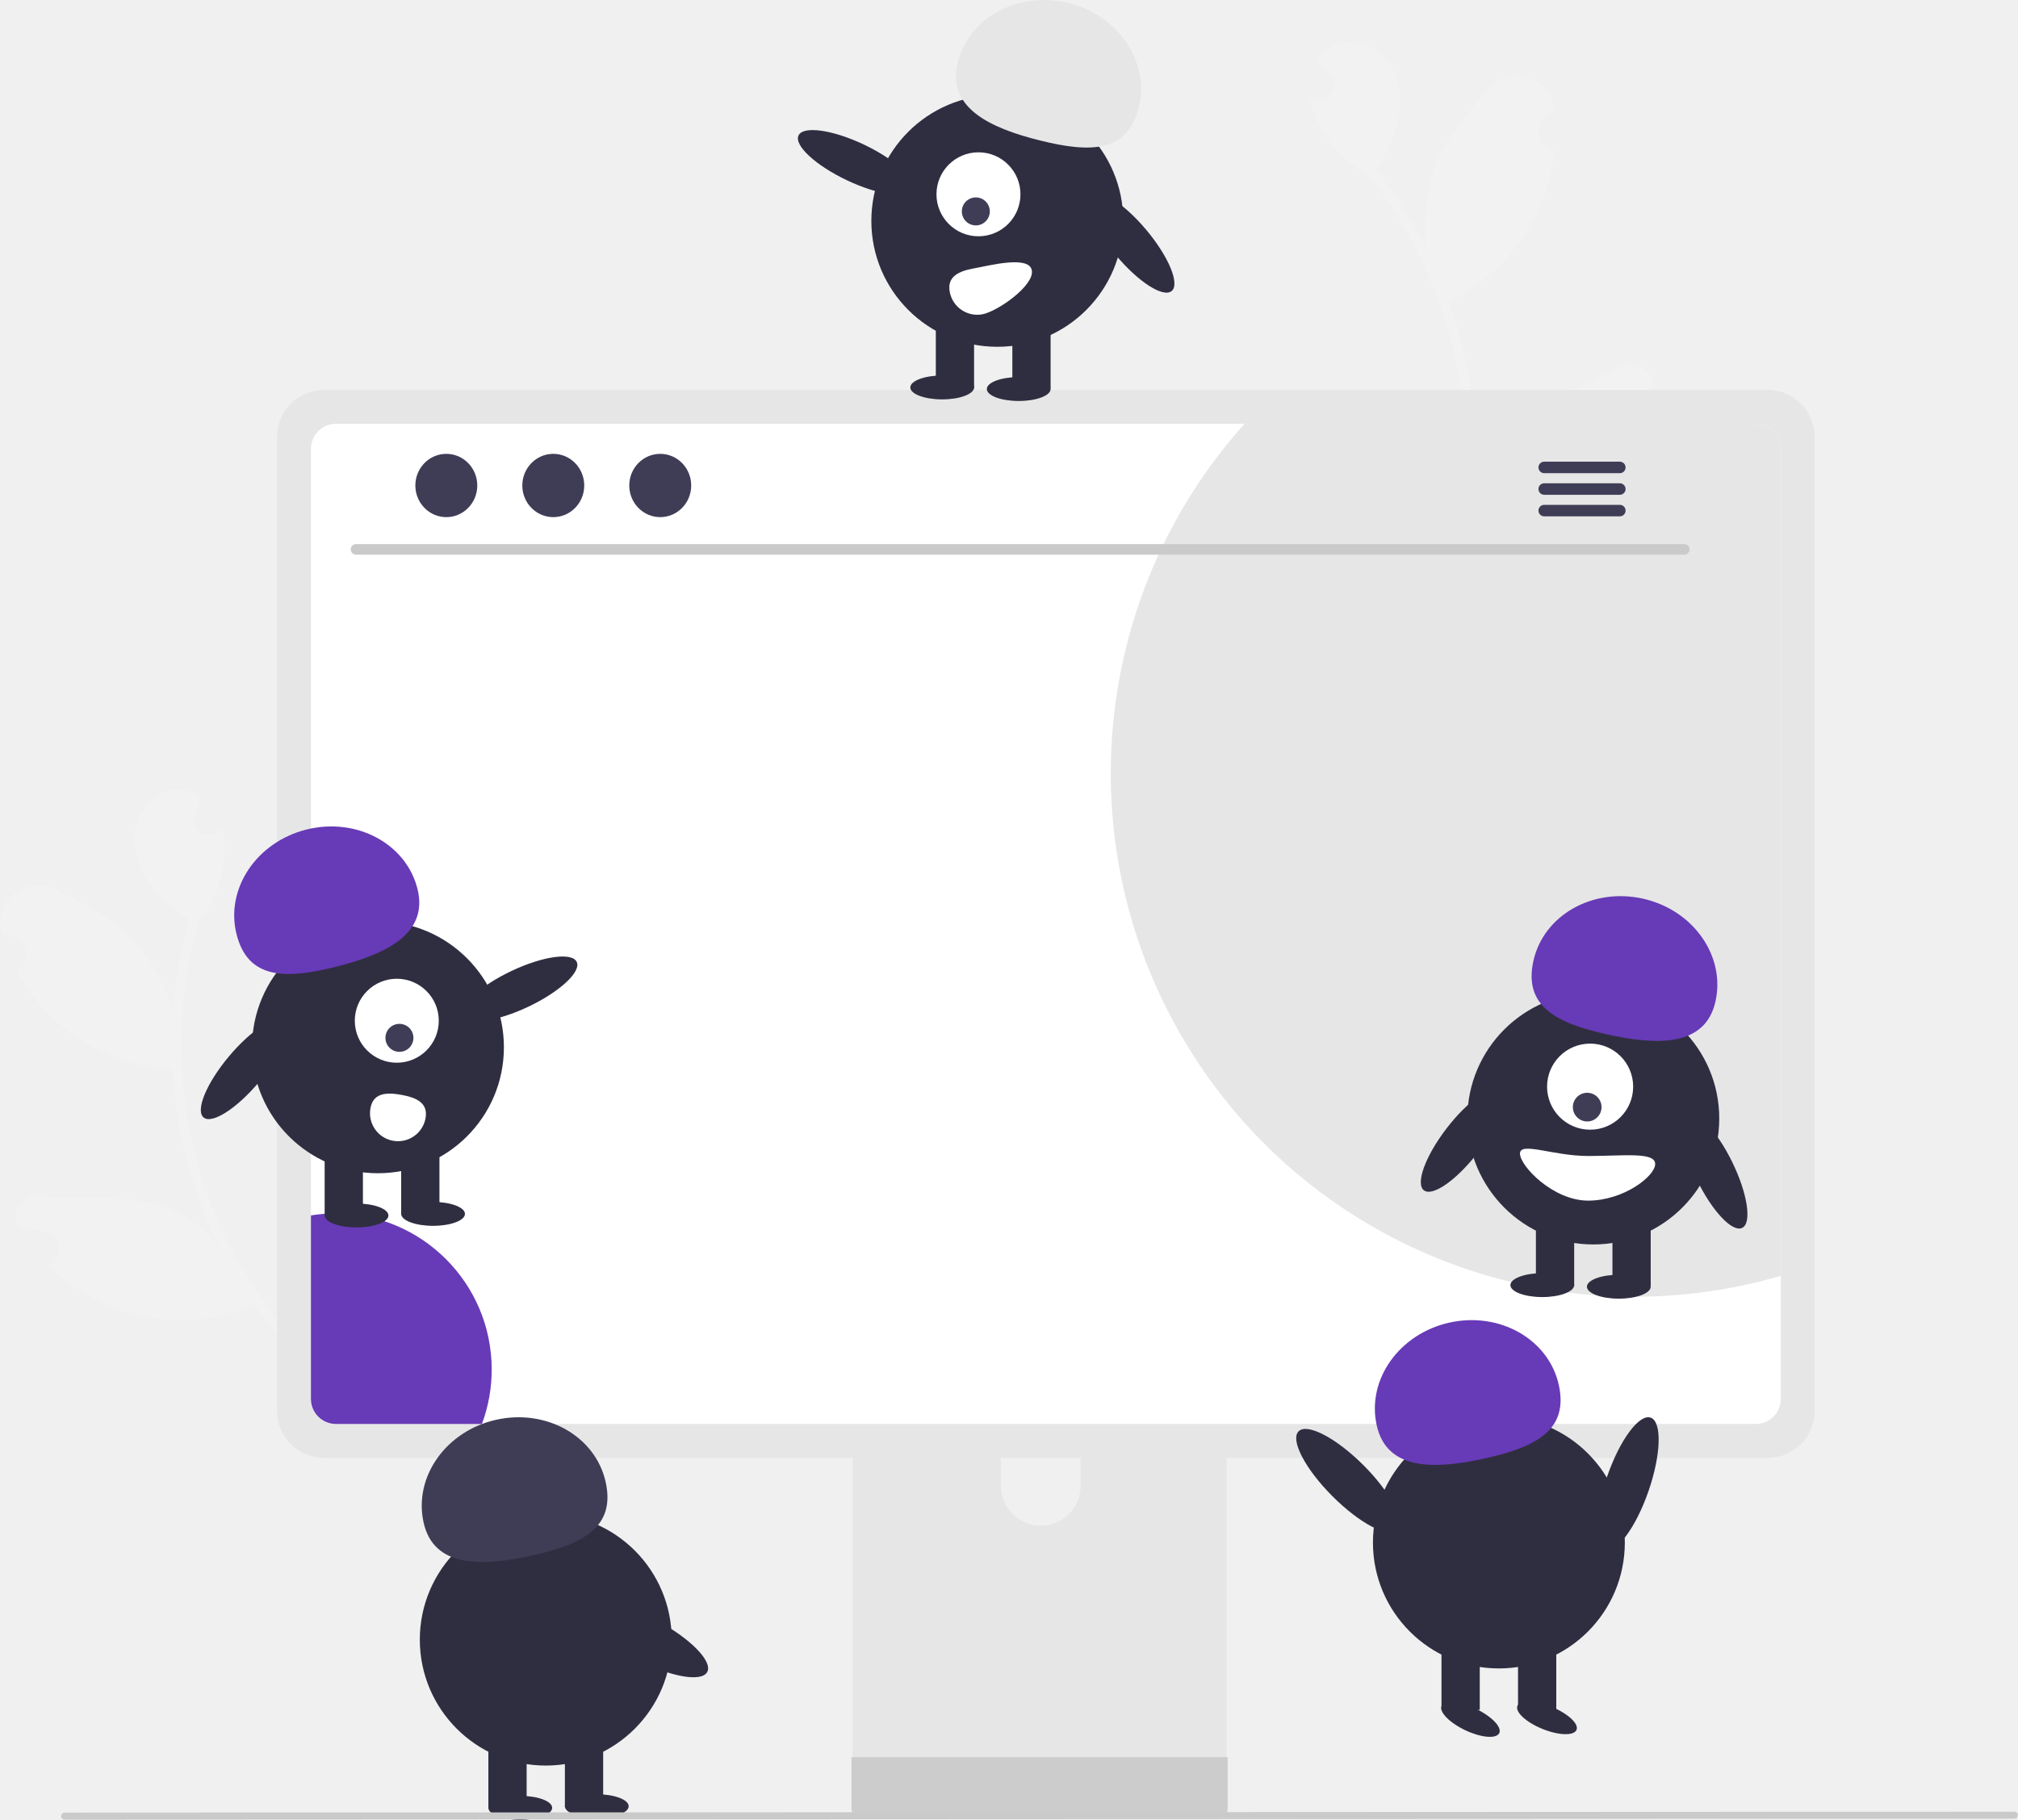
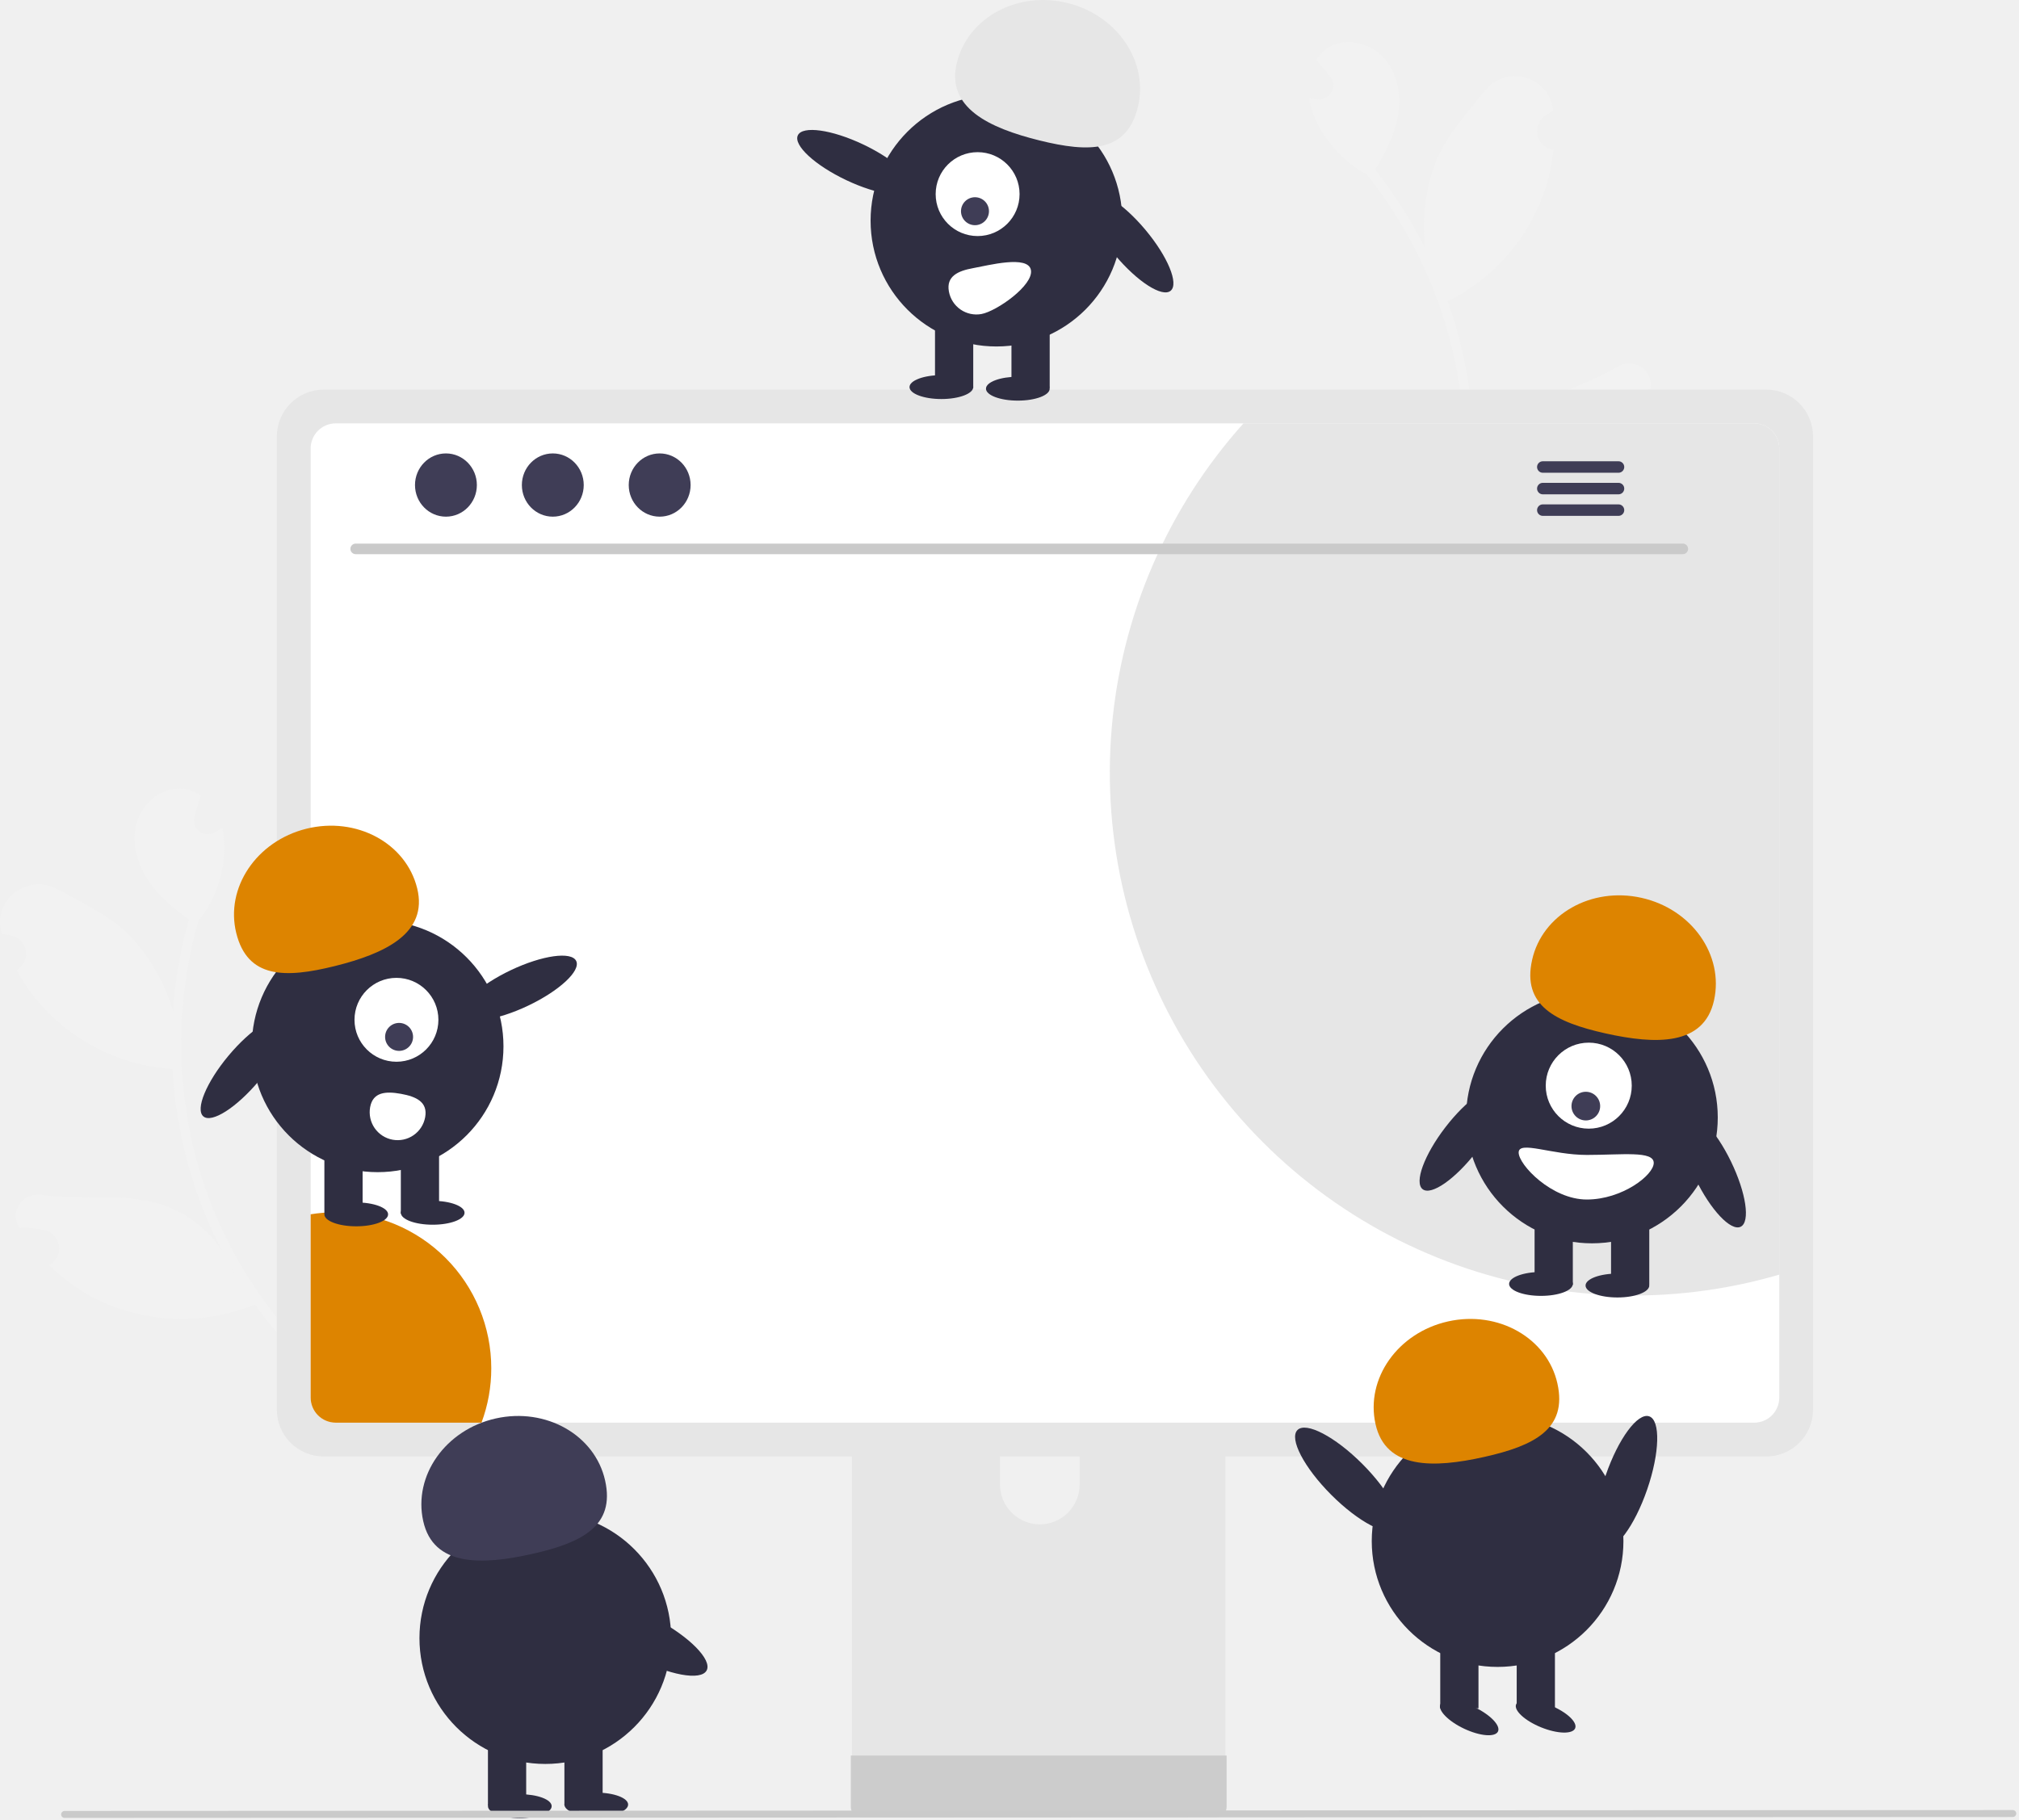
- <svg xmlns="http://www.w3.org/2000/svg" data-name="Layer 1" width="690.061" height="622.354" viewBox="0 0 690.061 622.354">
-   <path d="M386.572,563.704a4.755,4.755,0,0,1-6.357-6.275c-.073-.486-.126-.835-.199-1.321q-.119-.119-.239-.237c-8.064-7.943-21.724-2.156-21.698,9.163.023,10.046-.919,20.512,1.75,30.029a37.774,37.774,0,0,0,5.621,11.731A151.445,151.445,0,0,1,328.485,554.07a146.174,146.174,0,0,1-5.451-15.395q-1.874-6.433-3.175-13.003a153.199,153.199,0,0,1,2.995-71.623,40.771,40.771,0,0,0,8.862-22.77,31.1,31.1,0,0,0-.667-8.932c-.72.418-1.468.804-2.209,1.172-.232.112-.477.228-.709.34l-.088.041a4.711,4.711,0,0,1-6.529-5.589q.24-.813.48-1.626c.239-.833.495-1.659.733-2.492a2.344,2.344,0,0,0,.084-.255c.277-.952.559-1.891.836-2.843a13.622,13.622,0,0,0-5.785-2.261c-7.165-.966-14.13,4.688-16.112,11.632-1.994,6.949.272,14.583,4.438,20.483,3.564,5.052,8.395,9.032,13.459,12.621-.145.53-.308,1.053-.453,1.583a154.188,154.188,0,0,0-5.018,29.73,64.098,64.098,0,0,0-15.011-25.994c-6.787-6.74-15.991-10.96-24.514-15.677-10.238-5.666-22.434,3.771-19.13,14.996q.048.163.097.326,1.536.182,3.055.472a6.449,6.449,0,0,1,2.126,11.832l-.114.069a64.172,64.172,0,0,0,5.26,8.201,66.072,66.072,0,0,0,46.321,25.523c.591.046,1.17.098,1.756.131a157.381,157.381,0,0,0,7.556,40.051,149.269,149.269,0,0,0,9.393,22.196l-.147-.247a39.444,39.444,0,0,0-21.206-15.822c-12.843-3.858-27.559-1.105-40.512-3.108-6.235-.964-10.956,5.622-7.684,11.016q.078.129.157.258a43.329,43.329,0,0,1,5.385.287q1.536.182,3.055.472a6.45,6.45,0,0,1,2.126,11.832l-.114.069c-.082.049-.152.093-.234.142a64.228,64.228,0,0,0,18.033,12.513A66.131,66.131,0,0,0,342.2,585.343l.013-.005a157.336,157.336,0,0,0,21.649,24.393l34.836-14.558c-.037-.439-.091-.886-.141-1.32a42.898,42.898,0,0,1-9.879,3.454c1.259-4.252,2.508-8.528,3.767-12.78a2.346,2.346,0,0,0,.084-.255c.633-2.171,1.283-4.335,1.916-6.506l-0-.002a62.836,62.836,0,0,0-7.871-14.059Zm-72.688-61.804.008-.032.002.057Zm21.353,72.785-.581-.549c-.191-.492-.395-.979-.616-1.473-.057-.137-.14-.264-.197-.402.472.815.932,1.634,1.417,2.444Z" transform="translate(-254.9697 -138.8232)" fill="#f2f2f2" />
-   <path d="M706.25,324.303a62.836,62.836,0,0,0-1.841,16.007l.001.002c1.421,1.759,2.855,3.505,4.276,5.264a2.344,2.344,0,0,0,.176.203c2.801,3.437,5.603,6.902,8.404,10.339a42.898,42.898,0,0,1-10.447.622c.122.42.244.853.379,1.272h37.756a157.336,157.336,0,0,0,10.569-30.854h.014a66.131,66.131,0,0,0,47.96-21.043,64.227,64.227,0,0,0,11.814-18.499c-.095-.014-.176-.027-.271-.041l-.132-.02a6.45,6.45,0,0,1-2.6-11.737q1.289-.852,2.637-1.613a43.325,43.325,0,0,1,4.858-2.341q.023-.149.046-.299c.939-6.239-5.956-10.495-11.338-7.201-11.179,6.842-25.819,9.977-36.181,18.489A39.444,39.444,0,0,0,758.865,305.628l-.041.284a149.27,149.27,0,0,0,.108-24.102,157.381,157.381,0,0,0-8.471-39.867c.528-.257,1.042-.528,1.57-.798a66.072,66.072,0,0,0,32.898-41.41,64.172,64.172,0,0,0,1.692-9.595l-.132-.02a6.449,6.449,0,0,1-2.6-11.737q1.289-.852,2.637-1.613-.018-.169-.036-.338c-1.279-11.631-16.171-15.636-23.433-6.46-6.046,7.639-12.911,15.081-16.574,23.917a64.098,64.098,0,0,0-3.827,29.772,154.189,154.189,0,0,0-16.093-25.496c-.338-.433-.69-.853-1.029-1.286,3.288-5.264,6.211-10.799,7.551-16.835,1.57-7.05.717-14.967-3.803-20.61-4.506-5.643-13.113-8.174-19.352-4.52a13.622,13.622,0,0,0-4.466,4.317c.623.771,1.245,1.529,1.868,2.301a2.344,2.344,0,0,0,.176.203c.541.677,1.096,1.34,1.637,2.016q.535.657,1.07,1.315a4.711,4.711,0,0,1-3.869,7.675l-.097-.004c-.257-.014-.528-.027-.785-.041-.825-.054-1.664-.122-2.49-.23a31.1,31.1,0,0,0,2.828,8.499,40.771,40.771,0,0,0,16.956,17.592,153.199,153.199,0,0,1,30.381,64.93q1.34,6.557,2.084,13.221a146.174,146.174,0,0,1,.907,16.307,151.445,151.445,0,0,1-13.776,62.9,37.774,37.774,0,0,0,.663-12.991c-1.208-9.81-6.112-19.104-9.964-28.382-4.34-10.453-19.176-10.525-23.553-.088q-.065.155-.129.311c.12.477.206.819.326,1.295a4.755,4.755,0,0,1-3.446,8.241Zm43.237-85.026-.02-.054.02.027Zm8.35,75.391c.135-.934.244-1.868.365-2.801,0,.149-.027.298-.027.447-.014.541-.014,1.069,0,1.597l-.325.731Z" transform="translate(-254.9697 -138.8232)" fill="#f2f2f2" />
-   <path d="M668.212,556.96h-115.51a6.163,6.163,0,0,0-6.154,6.17V745.602H674.381V563.13A6.166,6.166,0,0,0,668.212,556.96ZM610.845,660.638a13.704,13.704,0,0,1-13.64-13.64V625.952a13.64,13.64,0,0,1,27.28,0V646.999a13.704,13.704,0,0,1-13.64,13.64Z" transform="translate(-254.9697 -138.8232)" fill="#e6e6e6" />
-   <path d="M546.151,739.765V757.37a3.449,3.449,0,0,0,3.442,3.442h121.743A3.459,3.459,0,0,0,674.778,757.37v-17.605Z" transform="translate(-254.9697 -138.8232)" fill="#ccc" />
-   <path d="M859.486,272.192H365.726a16.029,16.029,0,0,0-16.003,16.003V621.387a16.018,16.018,0,0,0,16.003,16.003H859.486a16.018,16.018,0,0,0,16.003-16.003V288.195A16.029,16.029,0,0,0,859.486,272.192Z" transform="translate(-254.9697 -138.8232)" fill="#e6e6e6" />
-   <path d="M855.363,283.747h-485.51a8.58,8.58,0,0,0-8.56,8.58v324.93a8.57,8.57,0,0,0,8.56,8.56h485.51a8.57,8.57,0,0,0,8.56-8.56v-324.93A8.58,8.58,0,0,0,855.363,283.747Z" transform="translate(-254.9697 -138.8232)" fill="#fff" />
-   <path d="M423.105,607.189a53.05,53.05,0,0,1-3.345,18.629H369.851a8.573,8.573,0,0,1-8.558-8.558V554.487a52.716,52.716,0,0,1,8.434-.676A53.375,53.375,0,0,1,423.105,607.189Z" transform="translate(-254.9697 -138.8232)" fill="#673ab7" />
-   <path d="M863.923,292.327v282.82a179.022,179.022,0,0,1-183.37-291.4h174.81A8.58,8.58,0,0,1,863.923,292.327Z" transform="translate(-254.9697 -138.8232)" fill="#e6e6e6" />
-   <path d="M830.958,328.52h-454.293a1.807,1.807,0,0,1,0-3.613h454.293a1.807,1.807,0,0,1,0,3.613Z" transform="translate(-254.9697 -138.8232)" fill="#cacaca" />
-   <ellipse cx="152.62" cy="166.036" rx="10.588" ry="10.823" fill="#3f3d56" />
-   <ellipse cx="189.195" cy="166.036" rx="10.588" ry="10.823" fill="#3f3d56" />
-   <ellipse cx="225.77" cy="166.036" rx="10.588" ry="10.823" fill="#3f3d56" />
-   <path d="M808.937,296.718h-25.981a1.968,1.968,0,0,0,0,3.934h25.981a1.968,1.968,0,0,0,0-3.934Z" transform="translate(-254.9697 -138.8232)" fill="#3f3d56" />
-   <path d="M808.937,304.102h-25.981a1.968,1.968,0,0,0,0,3.934h25.981a1.968,1.968,0,0,0,0-3.934Z" transform="translate(-254.9697 -138.8232)" fill="#3f3d56" />
-   <path d="M808.937,311.477h-25.981a1.968,1.968,0,0,0,0,3.934h25.981a1.968,1.968,0,0,0,0-3.934Z" transform="translate(-254.9697 -138.8232)" fill="#3f3d56" />
-   <ellipse cx="547.488" cy="194.374" rx="6.76" ry="21.534" transform="translate(-117.7187 466.9268) rotate(-64.62574)" fill="#2f2e41" />
-   <ellipse cx="641.804" cy="221.836" rx="6.76" ry="21.534" transform="translate(-247.67 324.9375) rotate(-39.93837)" fill="#2f2e41" />
-   <circle cx="341.027" cy="75.535" r="43.067" fill="#2f2e41" />
-   <rect x="346.172" y="109.334" width="13.084" height="23.442" fill="#2f2e41" />
-   <rect x="320.004" y="109.334" width="13.084" height="23.442" fill="#2f2e41" />
-   <ellipse cx="348.352" cy="133.048" rx="10.903" ry="4.089" fill="#2f2e41" />
-   <ellipse cx="322.185" cy="132.503" rx="10.903" ry="4.089" fill="#2f2e41" />
-   <path d="M582.474,160.221c3.846-15.487,20.821-24.601,37.915-20.356S648.223,160.105,644.377,175.592s-16.604,15.537-33.698,11.292S578.628,175.708,582.474,160.221Z" transform="translate(-254.9697 -138.8232)" fill="#e6e6e6" />
-   <circle cx="334.588" cy="66.447" r="14.359" fill="#fff" />
-   <circle cx="333.687" cy="72.3" r="4.786" fill="#3f3d56" />
-   <path d="M607.803,231.267c.947,5.201-11.739,14.104-16.941,15.051a9.572,9.572,0,0,1-11.132-7.703h0l-.003-.018c-.942-5.202,3.08-7.043,8.283-7.985S606.861,226.064,607.803,231.267Z" transform="translate(-254.9697 -138.8232)" fill="#fff" />
-   <ellipse cx="754.999" cy="528.836" rx="21.534" ry="6.76" transform="translate(-379.368 666.3292) rotate(-52.45248)" fill="#2f2e41" />
-   <circle cx="544.836" cy="382.534" r="43.067" fill="#2f2e41" />
-   <rect x="551.378" y="416.334" width="13.084" height="23.442" fill="#2f2e41" />
-   <rect x="525.211" y="416.334" width="13.084" height="23.442" fill="#2f2e41" />
-   <ellipse cx="553.559" cy="440.048" rx="10.903" ry="4.089" fill="#2f2e41" />
-   <ellipse cx="527.391" cy="439.503" rx="10.903" ry="4.089" fill="#2f2e41" />
-   <circle cx="543.746" cy="371.631" r="14.719" fill="#fff" />
-   <circle cx="542.746" cy="378.631" r="4.906" fill="#3f3d56" />
-   <path d="M841.583,481.306c3.477-15.574-7.639-31.31-24.829-35.149s-33.944,5.675-37.422,21.249,7.915,21.318,25.105,25.156S838.105,496.88,841.583,481.306Z" transform="translate(-254.9697 -138.8232)" fill="#673ab7" />
-   <ellipse cx="841.314" cy="539.374" rx="6.76" ry="21.534" transform="translate(-406.0065 282.3408) rotate(-25.87116)" fill="#2f2e41" />
-   <path d="M820.96,536.895c0,4.215-10.853,12.539-22.897,12.539s-23.335-11.867-23.335-16.082,11.292.818,23.335.818S820.96,532.679,820.96,536.895Z" transform="translate(-254.9697 -138.8232)" fill="#fff" />
-   <circle cx="512.549" cy="527.534" r="43.067" fill="#2f2e41" />
-   <rect x="492.923" y="561.334" width="13.084" height="23.442" fill="#2f2e41" />
-   <rect x="519.091" y="561.334" width="13.084" height="23.442" fill="#2f2e41" />
-   <ellipse cx="757.796" cy="726.872" rx="4.089" ry="10.903" transform="translate(-478.0235 962.923) rotate(-64.7233)" fill="#2f2e41" />
-   <ellipse cx="783.963" cy="726.326" rx="4.089" ry="10.903" transform="translate(-438.5954 1041.287) rotate(-67.94033)" fill="#2f2e41" />
-   <path d="M725.742,626.306c-3.477-15.574,7.639-31.31,24.829-35.149s33.944,5.675,37.422,21.249-7.915,21.318-25.105,25.156S729.219,641.88,725.742,626.306Z" transform="translate(-254.9697 -138.8232)" fill="#673ab7" />
-   <ellipse cx="811.622" cy="646.236" rx="23.892" ry="7.501" transform="translate(-318.7649 1064.187) rotate(-70.98453)" fill="#2f2e41" />
-   <ellipse cx="715.917" cy="645.236" rx="7.501" ry="23.892" transform="translate(-501.5528 556.0205) rotate(-44.9779)" fill="#2f2e41" />
-   <circle cx="186.626" cy="560.751" r="43.067" fill="#2f2e41" />
-   <rect x="167.001" y="594.551" width="13.084" height="23.442" fill="#2f2e41" />
-   <rect x="193.168" y="594.551" width="13.084" height="23.442" fill="#2f2e41" />
-   <ellipse cx="177.904" cy="618.265" rx="10.903" ry="4.089" fill="#2f2e41" />
-   <ellipse cx="204.071" cy="617.72" rx="10.903" ry="4.089" fill="#2f2e41" />
-   <path d="M399.819,659.523c-3.477-15.574,7.639-31.31,24.829-35.149s33.944,5.675,37.422,21.249-7.915,21.318-25.105,25.156S403.297,675.097,399.819,659.523Z" transform="translate(-254.9697 -138.8232)" fill="#3f3d56" />
-   <ellipse cx="475.7" cy="699.453" rx="7.501" ry="23.892" transform="translate(-619.9812 654.0616) rotate(-62.12179)" fill="#2f2e41" />
-   <ellipse cx="432.724" cy="477.016" rx="21.534" ry="6.76" transform="translate(-417.6392 92.63034) rotate(-25.37426)" fill="#2f2e41" />
-   <ellipse cx="338.409" cy="504.477" rx="21.534" ry="6.76" transform="translate(-520.6077 301.268) rotate(-50.06163)" fill="#2f2e41" />
-   <circle cx="129.246" cy="358.176" r="43.067" fill="#2f2e41" />
-   <rect x="111.017" y="391.976" width="13.084" height="23.442" fill="#2f2e41" />
-   <rect x="137.185" y="391.976" width="13.084" height="23.442" fill="#2f2e41" />
-   <ellipse cx="121.92" cy="415.69" rx="10.903" ry="4.089" fill="#2f2e41" />
-   <ellipse cx="148.088" cy="415.145" rx="10.903" ry="4.089" fill="#2f2e41" />
-   <path d="M397.738,442.863c-3.846-15.487-20.821-24.601-37.915-20.356s-27.834,20.24-23.989,35.727,16.604,15.537,33.698,11.292S401.584,458.35,397.738,442.863Z" transform="translate(-254.9697 -138.8232)" fill="#673ab7" />
-   <circle cx="135.685" cy="349.089" r="14.359" fill="#fff" />
-   <circle cx="136.586" cy="354.942" r="4.786" fill="#3f3d56" />
-   <path d="M381.647,517.827a9.572,9.572,0,1,0,18.835,3.429h0l.003-.018c.942-5.202-3.08-7.043-8.283-7.985S382.589,512.625,381.647,517.827Z" transform="translate(-254.9697 -138.8232)" fill="#fff" />
-   <path d="M943.84,760.805l-666.75.307a1.191,1.191,0,1,1,0-2.381l666.75-.307a1.191,1.191,0,0,1,0,2.381Z" transform="translate(-254.9697 -138.8232)" fill="#cacaca" />
+ <svg xmlns="http://www.w3.org/2000/svg" width="691" height="623" viewBox="0 0 691 623" fill="none">
+   <g clip-path="url(#clip0_2021_2)">
+     <path d="M131.603 424.881C130.721 425.297 129.733 425.433 128.772 425.27C127.811 425.106 126.923 424.651 126.229 423.966C125.536 423.281 125.069 422.4 124.893 421.441C124.717 420.482 124.84 419.492 125.245 418.606C125.172 418.12 125.12 417.771 125.047 417.285C124.967 417.206 124.887 417.127 124.807 417.048C116.744 409.105 103.083 414.892 103.109 426.21C103.132 436.256 102.191 446.723 104.859 456.239C106.04 460.445 107.942 464.415 110.48 467.97C94.522 453.249 81.915 435.268 73.516 415.247C71.413 410.221 69.593 405.081 68.064 399.851C66.815 395.563 65.757 391.228 64.889 386.849C60.209 363.073 61.236 338.527 67.885 315.225C73.097 308.72 76.19 300.773 76.746 292.455C76.956 289.461 76.731 286.453 76.079 283.523C75.359 283.941 74.611 284.327 73.87 284.695C73.638 284.807 73.394 284.924 73.162 285.036L73.074 285.077C72.252 285.464 71.337 285.606 70.436 285.485C69.536 285.364 68.691 284.985 68.001 284.395C67.311 283.804 66.806 283.027 66.548 282.156C66.29 281.286 66.288 280.359 66.545 279.488C66.704 278.945 66.864 278.403 67.025 277.861C67.263 277.028 67.519 276.203 67.758 275.37C67.791 275.286 67.819 275.201 67.842 275.114C68.119 274.163 68.401 273.223 68.678 272.272C66.95 271.083 64.97 270.309 62.893 270.011C55.728 269.045 48.763 274.699 46.781 281.643C44.786 288.592 47.052 296.226 51.219 302.126C54.783 307.178 59.614 311.158 64.678 314.747C64.532 315.277 64.37 315.799 64.225 316.33C61.585 326.052 59.904 336.009 59.206 346.059C56.331 336.328 51.186 327.419 44.196 320.065C37.409 313.324 28.205 309.105 19.681 304.388C9.443 298.723 -2.753 308.159 0.552 319.384C0.584 319.493 0.616 319.602 0.648 319.71C1.672 319.831 2.691 319.988 3.704 320.182C4.979 320.431 6.149 321.06 7.061 321.986C7.973 322.912 8.583 324.091 8.813 325.37C9.043 326.649 8.881 327.968 8.349 329.153C7.817 330.339 6.939 331.336 5.83 332.014L5.716 332.083C7.26 334.946 9.018 337.687 10.977 340.283C16.524 347.498 23.502 353.49 31.472 357.882C39.443 362.273 48.236 364.971 57.298 365.806C57.889 365.852 58.468 365.904 59.054 365.937C59.827 379.559 62.367 393.022 66.611 405.988C69.138 413.628 72.279 421.051 76.004 428.184L75.857 427.938C70.82 420.38 63.33 414.791 54.651 412.116C41.808 408.257 27.092 411.01 14.139 409.008C7.904 408.044 3.183 414.63 6.455 420.024C6.507 420.11 6.56 420.196 6.612 420.282C8.412 420.265 10.21 420.361 11.998 420.569C13.021 420.69 14.04 420.847 15.053 421.04C16.328 421.289 17.498 421.918 18.41 422.844C19.322 423.77 19.933 424.95 20.163 426.229C20.392 427.508 20.23 428.826 19.698 430.012C19.166 431.197 18.288 432.194 17.179 432.872L17.066 432.941C16.983 432.99 16.914 433.034 16.832 433.083C22.08 438.258 28.18 442.491 34.865 445.597C43.071 449.308 51.948 451.304 60.952 451.463C69.957 451.622 78.899 449.94 87.23 446.52L87.243 446.515C93.595 455.374 100.85 463.549 108.892 470.908L143.728 456.349C143.691 455.91 143.637 455.463 143.587 455.029C140.448 456.58 137.13 457.74 133.708 458.484C134.967 454.232 136.216 449.955 137.475 445.704C137.508 445.62 137.536 445.535 137.559 445.448C138.192 443.277 138.843 441.114 139.475 438.942L139.475 438.94C137.466 433.935 134.82 429.21 131.604 424.881L131.603 424.881ZM58.915 363.077L58.923 363.045L58.925 363.102L58.915 363.077ZM80.269 435.862L79.687 435.313C79.496 434.821 79.293 434.334 79.071 433.84C79.014 433.702 78.931 433.576 78.874 433.438C79.347 434.253 79.806 435.073 80.291 435.882L80.269 435.862Z" fill="#F2F2F2" />
+     <path d="M451.281 185.48C449.983 190.714 449.364 196.094 449.44 201.487L449.44 201.489C450.861 203.248 452.296 204.994 453.717 206.753C453.771 206.824 453.83 206.892 453.893 206.956C456.694 210.393 459.495 213.858 462.296 217.295C458.852 217.928 455.344 218.137 451.849 217.917C451.971 218.337 452.093 218.77 452.228 219.19H489.984C494.566 209.299 498.109 198.958 500.553 188.335H500.567C509.572 188.278 518.472 186.382 526.719 182.763C534.966 179.145 542.387 173.88 548.526 167.292C553.497 161.849 557.493 155.591 560.34 148.793C560.246 148.779 560.165 148.766 560.07 148.752L559.938 148.732C558.654 148.534 557.459 147.952 556.511 147.064C555.563 146.175 554.905 145.021 554.624 143.753C554.343 142.484 554.452 141.16 554.936 139.954C555.42 138.748 556.258 137.717 557.338 136.995C558.197 136.426 559.076 135.889 559.975 135.382C561.544 134.501 563.167 133.719 564.833 133.041C564.849 132.941 564.864 132.841 564.879 132.742C565.818 126.503 558.923 122.247 553.541 125.54C542.363 132.382 527.723 135.517 517.361 144.029C510.384 149.844 505.628 157.889 503.896 166.805L503.855 167.089C504.541 159.071 504.577 151.011 503.963 142.987C502.88 129.387 500.032 115.986 495.492 103.12C496.02 102.863 496.534 102.592 497.062 102.321C505.102 98.057 512.174 92.177 517.835 85.052C523.496 77.926 527.624 69.707 529.96 60.911C530.766 57.761 531.331 54.553 531.651 51.317L531.52 51.297C530.236 51.099 529.041 50.517 528.093 49.629C527.144 48.74 526.487 47.586 526.206 46.317C525.925 45.049 526.033 43.725 526.518 42.519C527.002 41.313 527.839 40.282 528.919 39.56C529.779 38.991 530.658 38.454 531.557 37.947C531.545 37.834 531.533 37.721 531.52 37.609C530.241 25.977 515.349 21.973 508.087 31.148C502.042 38.787 495.176 46.229 491.513 55.065C487.899 64.547 486.588 74.75 487.687 84.838C483.168 75.834 477.778 67.294 471.593 59.342C471.255 58.909 470.903 58.489 470.565 58.056C473.853 52.792 476.776 47.257 478.116 41.221C479.686 34.171 478.833 26.254 474.313 20.611C469.807 14.968 461.2 12.438 454.962 16.091C453.161 17.167 451.632 18.645 450.496 20.408C451.118 21.18 451.741 21.937 452.363 22.709C452.418 22.78 452.477 22.848 452.539 22.912C453.081 23.588 453.635 24.251 454.177 24.928C454.534 25.366 454.89 25.805 455.247 26.243C455.819 26.948 456.175 27.804 456.273 28.707C456.37 29.61 456.204 30.522 455.796 31.333C455.387 32.144 454.752 32.819 453.969 33.278C453.185 33.736 452.285 33.959 451.378 33.918L451.281 33.914C451.024 33.9 450.753 33.887 450.496 33.873C449.67 33.819 448.831 33.751 448.006 33.643C448.534 36.598 449.486 39.46 450.834 42.142C454.555 49.602 460.473 55.741 467.791 59.734C482.91 78.67 493.322 100.923 498.171 124.664C499.065 129.035 499.759 133.442 500.255 137.885C500.861 143.3 501.164 148.744 501.162 154.192C501.132 175.904 496.434 197.355 487.386 217.092C488.356 212.832 488.581 208.437 488.049 204.101C486.841 194.291 481.937 184.997 478.085 175.719C473.744 165.266 458.909 165.194 454.532 175.632C454.488 175.735 454.445 175.839 454.402 175.943C454.522 176.419 454.608 176.761 454.728 177.238C455.444 177.9 455.939 178.765 456.146 179.718C456.354 180.671 456.263 181.664 455.887 182.563C455.511 183.463 454.867 184.225 454.044 184.747C453.22 185.268 452.256 185.524 451.282 185.479L451.281 185.48ZM494.518 100.454L494.498 100.4L494.518 100.427V100.454ZM502.867 175.844C503.003 174.911 503.111 173.977 503.233 173.043C503.233 173.192 503.206 173.341 503.206 173.49C503.192 174.031 503.192 174.559 503.206 175.087L502.881 175.817L502.867 175.844Z" fill="#F2F2F2" />
+     <path d="M413.242 418.137H297.732C296.098 418.14 294.532 418.791 293.378 419.948C292.224 421.105 291.576 422.673 291.578 424.307V606.779H419.412V424.307C419.412 423.497 419.253 422.694 418.943 421.945C418.633 421.197 418.178 420.516 417.605 419.943C417.032 419.37 416.352 418.916 415.603 418.606C414.855 418.296 414.052 418.137 413.242 418.137ZM355.876 521.815C352.263 521.799 348.804 520.356 346.249 517.802C343.695 515.248 342.253 511.788 342.236 508.176V487.129C342.236 483.512 343.673 480.042 346.231 477.484C348.789 474.926 352.258 473.489 355.875 473.489C359.493 473.489 362.962 474.926 365.52 477.484C368.078 480.042 369.515 483.512 369.515 487.129V508.176C369.499 511.788 368.056 515.248 365.502 517.802C362.947 520.356 359.488 521.799 355.876 521.815Z" fill="#E6E6E6" />
+     <path d="M291.182 600.942V618.547C291.184 619.459 291.547 620.333 292.192 620.978C292.837 621.623 293.711 621.987 294.623 621.988H416.366C417.278 621.984 418.151 621.62 418.795 620.975C419.439 620.331 419.803 619.458 419.808 618.547V600.942L291.182 600.942Z" fill="#CCCCCC" />
+     <path d="M604.516 133.369H110.756C106.514 133.376 102.447 135.064 99.448 138.064C96.448 141.063 94.76 145.13 94.753 149.372V482.564C94.757 486.807 96.444 490.875 99.445 493.875C102.445 496.875 106.513 498.562 110.756 498.566H604.516C608.759 498.562 612.827 496.875 615.828 493.875C618.828 490.875 620.515 486.807 620.519 482.564V149.372C620.512 145.13 618.824 141.063 615.825 138.064C612.825 135.064 608.758 133.376 604.516 133.369Z" fill="#E6E6E6" />
+     <path d="M600.393 144.923H114.883C112.611 144.929 110.434 145.835 108.829 147.444C107.225 149.052 106.323 151.231 106.323 153.503V478.433C106.326 480.703 107.228 482.879 108.833 484.483C110.438 486.088 112.614 486.991 114.883 486.993H600.393C602.663 486.991 604.838 486.088 606.443 484.483C608.048 482.879 608.951 480.703 608.953 478.433V153.503C608.953 151.231 608.052 149.052 606.447 147.444C604.842 145.835 602.665 144.929 600.393 144.923Z" fill="white" />
+     <path d="M168.136 468.366C168.146 474.726 167.013 481.036 164.79 486.995H114.882C112.613 486.991 110.438 486.089 108.834 484.484C107.23 482.88 106.327 480.706 106.323 478.437V415.664C109.112 415.213 111.932 414.987 114.757 414.988C121.767 414.987 128.708 416.368 135.185 419.05C141.661 421.732 147.546 425.664 152.502 430.621C157.459 435.578 161.391 441.462 164.073 447.939C166.756 454.415 168.136 461.356 168.136 468.366Z" fill="#DD8400" />
+     <path d="M608.953 153.503V436.323C571.596 447.212 531.709 445.633 495.33 431.826C458.951 418.018 428.061 392.734 407.337 359.8C386.612 326.867 377.183 288.078 380.475 249.306C383.768 210.534 399.603 173.891 425.583 144.923H600.393C602.665 144.929 604.842 145.835 606.447 147.444C608.052 149.052 608.953 151.231 608.953 153.503Z" fill="#E6E6E6" />
+     <path d="M575.988 189.696H121.695C121.223 189.686 120.773 189.491 120.442 189.154C120.112 188.816 119.927 188.362 119.927 187.89C119.927 187.417 120.112 186.963 120.442 186.626C120.773 186.288 121.223 186.093 121.695 186.083H575.988C576.461 186.093 576.911 186.288 577.241 186.626C577.572 186.963 577.757 187.417 577.757 187.89C577.757 188.362 577.572 188.816 577.241 189.154C576.911 189.491 576.461 189.686 575.988 189.696Z" fill="#CACACA" />
+     <path d="M152.62 176.859C158.467 176.859 163.207 172.013 163.207 166.035C163.207 160.058 158.467 155.212 152.62 155.212C146.772 155.212 142.032 160.058 142.032 166.035C142.032 172.013 146.772 176.859 152.62 176.859Z" fill="#3F3D56" />
+     <path d="M189.195 176.859C195.042 176.859 199.782 172.013 199.782 166.035C199.782 160.058 195.042 155.212 189.195 155.212C183.348 155.212 178.607 160.058 178.607 166.035C178.607 172.013 183.348 176.859 189.195 176.859Z" fill="#3F3D56" />
+     <path d="M225.77 176.859C231.617 176.859 236.358 172.013 236.358 166.035C236.358 160.058 231.617 155.212 225.77 155.212C219.923 155.212 215.183 160.058 215.183 166.035C215.183 172.013 219.923 176.859 225.77 176.859Z" fill="#3F3D56" />
+     <path d="M553.967 157.895H527.986C527.471 157.905 526.981 158.117 526.62 158.485C526.26 158.853 526.058 159.347 526.058 159.862C526.058 160.377 526.26 160.872 526.62 161.24C526.981 161.607 527.471 161.819 527.986 161.829H553.967C554.482 161.819 554.972 161.607 555.333 161.24C555.694 160.872 555.896 160.377 555.896 159.862C555.896 159.347 555.694 158.853 555.333 158.485C554.972 158.117 554.482 157.905 553.967 157.895Z" fill="#3F3D56" />
+     <path d="M553.967 165.279H527.986C527.471 165.29 526.981 165.501 526.62 165.869C526.26 166.237 526.058 166.731 526.058 167.247C526.058 167.762 526.26 168.256 526.62 168.624C526.981 168.992 527.471 169.203 527.986 169.214H553.967C554.482 169.203 554.972 168.992 555.333 168.624C555.694 168.256 555.896 167.762 555.896 167.247C555.896 166.731 555.694 166.237 555.333 165.869C554.972 165.501 554.482 165.29 553.967 165.279Z" fill="#3F3D56" />
+     <path d="M553.967 172.654H527.986C527.471 172.664 526.981 172.876 526.62 173.244C526.26 173.611 526.058 174.106 526.058 174.621C526.058 175.136 526.26 175.631 526.62 175.998C526.981 176.366 527.471 176.578 527.986 176.588H553.967C554.482 176.578 554.972 176.366 555.333 175.998C555.694 175.631 555.896 175.136 555.896 174.621C555.896 174.106 555.694 173.611 555.333 173.244C554.972 172.876 554.482 172.664 553.967 172.654Z" fill="#3F3D56" />
+     <path d="M311.975 64.779C313.574 61.406 306.16 54.54 295.415 49.443C284.67 44.347 274.662 42.95 273.062 46.323C271.462 49.697 278.876 56.563 289.621 61.659C300.367 66.755 310.375 68.152 311.975 64.779Z" fill="#2F2E41" />
+     <path d="M400.658 99.523C403.521 97.126 399.652 87.791 392.017 78.672C384.383 69.554 375.873 64.105 373.01 66.502C370.148 68.898 374.016 78.233 381.651 87.352C389.286 96.471 397.795 101.92 400.658 99.523Z" fill="#2F2E41" />
+     <path d="M341.026 118.602C364.812 118.602 384.094 99.32 384.094 75.535C384.094 51.749 364.812 32.467 341.026 32.467C317.241 32.467 297.959 51.749 297.959 75.535C297.959 99.32 317.241 118.602 341.026 118.602Z" fill="#2F2E41" />
+     <path d="M359.256 109.334H346.172V132.776H359.256V109.334Z" fill="#2F2E41" />
+     <path d="M333.088 109.334H320.004V132.776H333.088V109.334Z" fill="#2F2E41" />
+     <path d="M348.352 137.137C354.374 137.137 359.255 135.306 359.255 133.048C359.255 130.79 354.374 128.959 348.352 128.959C342.331 128.959 337.449 130.79 337.449 133.048C337.449 135.306 342.331 137.137 348.352 137.137Z" fill="#2F2E41" />
+     <path d="M322.184 136.592C328.206 136.592 333.088 134.761 333.088 132.503C333.088 130.245 328.206 128.415 322.184 128.415C316.163 128.415 311.281 130.245 311.281 132.503C311.281 134.761 316.163 136.592 322.184 136.592Z" fill="#2F2E41" />
+     <path d="M327.504 21.398C331.349 5.911 348.324 -3.203 365.418 1.041C382.512 5.286 393.253 21.282 389.407 36.769C385.562 52.256 372.803 52.306 355.709 48.061C338.615 43.816 323.658 36.885 327.504 21.398Z" fill="#E6E6E6" />
+     <path d="M334.588 80.806C342.518 80.806 348.947 74.377 348.947 66.447C348.947 58.517 342.518 52.088 334.588 52.088C326.658 52.088 320.229 58.517 320.229 66.447C320.229 74.377 326.658 80.806 334.588 80.806Z" fill="white" />
+     <path d="M333.687 77.087C336.33 77.087 338.473 74.944 338.473 72.3C338.473 69.657 336.33 67.514 333.687 67.514C331.043 67.514 328.9 69.657 328.9 72.3C328.9 74.944 331.043 77.087 333.687 77.087Z" fill="#3F3D56" />
+     <path d="M352.833 92.444C353.78 97.645 341.093 106.548 335.892 107.495C333.394 107.949 330.818 107.393 328.731 105.949C326.643 104.504 325.215 102.289 324.76 99.791L324.757 99.773C323.815 94.571 327.837 92.73 333.039 91.788C338.241 90.846 351.891 87.242 352.833 92.444Z" fill="white" />
+     <path d="M505.388 394.132C512.636 384.703 516.112 375.214 513.152 372.939C510.192 370.664 501.917 376.463 494.669 385.892C487.421 395.322 483.946 404.81 486.906 407.085C489.866 409.36 498.141 403.561 505.388 394.132Z" fill="#2F2E41" />
+     <path d="M544.836 425.602C568.621 425.602 587.903 406.32 587.903 382.535C587.903 358.749 568.621 339.467 544.836 339.467C521.05 339.467 501.769 358.749 501.769 382.535C501.769 406.32 521.05 425.602 544.836 425.602Z" fill="#2F2E41" />
+     <path d="M564.462 416.334H551.378V439.776H564.462V416.334Z" fill="#2F2E41" />
+     <path d="M538.295 416.334H525.211V439.776H538.295V416.334Z" fill="#2F2E41" />
+     <path d="M553.558 444.137C559.58 444.137 564.462 442.306 564.462 440.048C564.462 437.79 559.58 435.959 553.558 435.959C547.537 435.959 542.655 437.79 542.655 440.048C542.655 442.306 547.537 444.137 553.558 444.137Z" fill="#2F2E41" />
+     <path d="M527.391 443.592C533.413 443.592 538.295 441.761 538.295 439.503C538.295 437.245 533.413 435.415 527.391 435.415C521.37 435.415 516.488 437.245 516.488 439.503C516.488 441.761 521.37 443.592 527.391 443.592Z" fill="#2F2E41" />
+     <path d="M543.746 386.351C551.875 386.351 558.465 379.761 558.465 371.631C558.465 363.502 551.875 356.912 543.746 356.912C535.616 356.912 529.026 363.502 529.026 371.631C529.026 379.761 535.616 386.351 543.746 386.351Z" fill="white" />
+     <path d="M542.746 383.537C545.456 383.537 547.653 381.341 547.653 378.631C547.653 375.921 545.456 373.725 542.746 373.725C540.036 373.725 537.84 375.921 537.84 378.631C537.84 381.341 540.036 383.537 542.746 383.537Z" fill="#3F3D56" />
+     <path d="M586.613 342.483C590.09 326.909 578.974 311.172 561.784 307.334C544.594 303.496 527.84 313.009 524.363 328.583C520.885 344.157 532.277 349.9 549.467 353.739C566.657 357.577 583.135 358.057 586.613 342.483Z" fill="#DD8400" />
+     <path d="M595.74 419.927C599.1 418.298 597.616 408.302 592.427 397.602C587.237 386.901 580.307 379.547 576.948 381.176C573.588 382.805 575.072 392.8 580.261 403.501C585.451 414.202 592.381 421.556 595.74 419.927Z" fill="#2F2E41" />
+     <path d="M565.99 398.071C565.99 402.286 555.137 410.61 543.094 410.61C531.051 410.61 519.759 398.743 519.759 394.528C519.759 390.313 531.051 395.346 543.094 395.346C555.137 395.346 565.99 393.856 565.99 398.071Z" fill="white" />
+     <path d="M512.549 570.602C536.334 570.602 555.616 551.32 555.616 527.535C555.616 503.749 536.334 484.467 512.549 484.467C488.763 484.467 469.481 503.749 469.481 527.535C469.481 551.32 488.763 570.602 512.549 570.602Z" fill="#2F2E41" />
+     <path d="M506.007 561.334H492.923V584.776H506.007V561.334Z" fill="#2F2E41" />
+     <path d="M532.175 561.334H519.091V584.776H532.175V561.334Z" fill="#2F2E41" />
+     <path d="M512.685 592.704C513.649 590.662 510.017 586.922 504.572 584.351C499.126 581.78 493.931 581.351 492.967 583.393C492.002 585.435 495.635 589.174 501.08 591.745C506.525 594.317 511.721 594.746 512.685 592.704Z" fill="#2F2E41" />
+     <path d="M539.099 591.598C539.947 589.505 536.11 585.975 530.53 583.714C524.949 581.452 519.737 581.316 518.889 583.408C518.041 585.501 521.878 589.031 527.458 591.293C533.039 593.554 538.251 593.691 539.099 591.598Z" fill="#2F2E41" />
+     <path d="M470.771 487.483C467.294 471.909 478.41 456.172 495.6 452.334C512.79 448.496 529.544 458.009 533.022 473.583C536.499 489.157 525.107 494.901 507.917 498.739C490.727 502.577 474.249 503.057 470.771 487.483Z" fill="#DD8400" />
+     <path d="M563.744 509.857C568.043 497.382 568.353 486.174 564.437 484.825C560.521 483.475 553.86 492.494 549.561 504.97C545.262 517.445 544.951 528.652 548.868 530.002C552.784 531.352 559.444 522.333 563.744 509.857Z" fill="#2F2E41" />
+     <path d="M477.835 523.314C480.765 520.386 475.579 510.446 466.252 501.112C456.925 491.778 446.989 486.584 444.059 489.512C441.128 492.44 446.314 502.381 455.641 511.715C464.968 521.049 474.904 526.242 477.835 523.314Z" fill="#2F2E41" />
+     <path d="M186.626 603.818C210.411 603.818 229.693 584.536 229.693 560.751C229.693 536.965 210.411 517.684 186.626 517.684C162.84 517.684 143.559 536.965 143.559 560.751C143.559 584.536 162.84 603.818 186.626 603.818Z" fill="#2F2E41" />
+     <path d="M180.085 594.551H167.001V617.992H180.085V594.551Z" fill="#2F2E41" />
+     <path d="M206.252 594.551H193.168V617.992H206.252V594.551Z" fill="#2F2E41" />
+     <path d="M177.904 622.354C183.926 622.354 188.807 620.523 188.807 618.265C188.807 616.007 183.926 614.176 177.904 614.176C171.882 614.176 167.001 616.007 167.001 618.265C167.001 620.523 171.882 622.354 177.904 622.354Z" fill="#2F2E41" />
+     <path d="M204.071 621.808C210.093 621.808 214.974 619.978 214.974 617.72C214.974 615.461 210.093 613.631 204.071 613.631C198.049 613.631 193.168 615.461 193.168 617.72C193.168 619.978 198.049 621.808 204.071 621.808Z" fill="#2F2E41" />
+     <path d="M144.85 520.7C141.372 505.126 152.488 489.389 169.678 485.551C186.868 481.712 203.622 491.226 207.1 506.8C210.577 522.374 199.185 528.117 181.995 531.956C164.805 535.794 148.327 536.273 144.85 520.7Z" fill="#3F3D56" />
+     <path d="M241.85 571.802C243.787 568.14 235.901 560.17 224.237 554C212.573 547.83 201.548 545.796 199.611 549.458C197.674 553.12 205.559 561.09 217.223 567.26C228.887 573.43 239.913 575.463 241.85 571.802Z" fill="#2F2E41" />
+     <path d="M180.651 344.301C191.397 339.204 198.811 332.338 197.211 328.965C195.611 325.591 185.603 326.988 174.858 332.085C164.112 337.181 156.698 344.047 158.298 347.42C159.898 350.794 169.906 349.397 180.651 344.301Z" fill="#2F2E41" />
+     <path d="M88.622 369.994C96.257 360.875 100.125 351.54 97.263 349.144C94.4 346.747 85.89 352.196 78.255 361.315C70.621 370.433 66.752 379.768 69.615 382.165C72.477 384.562 80.987 379.113 88.622 369.994Z" fill="#2F2E41" />
+     <path d="M129.246 401.244C153.031 401.244 172.313 381.962 172.313 358.176C172.313 334.391 153.031 315.109 129.246 315.109C105.461 315.109 86.179 334.391 86.179 358.176C86.179 381.962 105.461 401.244 129.246 401.244Z" fill="#2F2E41" />
+     <path d="M124.101 391.976H111.018V415.417H124.101V391.976Z" fill="#2F2E41" />
+     <path d="M150.268 391.976H137.185V415.417H150.268V391.976Z" fill="#2F2E41" />
+     <path d="M121.921 419.779C127.942 419.779 132.824 417.948 132.824 415.69C132.824 413.432 127.942 411.602 121.921 411.602C115.899 411.602 111.018 413.432 111.018 415.69C111.018 417.948 115.899 419.779 121.921 419.779Z" fill="#2F2E41" />
+     <path d="M148.088 419.234C154.109 419.234 158.991 417.403 158.991 415.145C158.991 412.887 154.109 411.056 148.088 411.056C142.066 411.056 137.185 412.887 137.185 415.145C137.185 417.403 142.066 419.234 148.088 419.234Z" fill="#2F2E41" />
+     <path d="M142.769 304.039C138.923 288.552 121.948 279.438 104.854 283.683C87.76 287.928 77.02 303.923 80.865 319.41C84.711 334.897 97.469 334.947 114.564 330.703C131.658 326.458 146.614 319.526 142.769 304.039Z" fill="#DD8400" />
+     <path d="M135.685 363.447C143.615 363.447 150.043 357.019 150.043 349.089C150.043 341.159 143.615 334.73 135.685 334.73C127.755 334.73 121.326 341.159 121.326 349.089C121.326 357.019 127.755 363.447 135.685 363.447Z" fill="white" />
+     <path d="M136.586 359.728C139.229 359.728 141.372 357.585 141.372 354.942C141.372 352.299 139.229 350.156 136.586 350.156C133.943 350.156 131.8 352.299 131.8 354.942C131.8 357.585 133.943 359.728 136.586 359.728Z" fill="#3F3D56" />
+     <path d="M126.677 379.004C126.452 380.241 126.473 381.51 126.738 382.739C127.003 383.967 127.508 385.132 128.223 386.166C128.939 387.199 129.851 388.082 130.907 388.763C131.963 389.445 133.144 389.911 134.38 390.136C135.617 390.361 136.886 390.341 138.115 390.076C139.344 389.81 140.508 389.306 141.542 388.59C142.576 387.875 143.458 386.963 144.14 385.907C144.821 384.85 145.287 383.67 145.513 382.433L145.516 382.415C146.458 377.212 142.436 375.372 137.233 374.43C132.031 373.488 127.619 373.802 126.677 379.004Z" fill="white" />
+     <path d="M688.87 621.982L22.12 622.289C21.963 622.29 21.808 622.259 21.663 622.2C21.518 622.14 21.387 622.052 21.276 621.942C21.165 621.831 21.077 621.7 21.017 621.555C20.957 621.41 20.926 621.255 20.926 621.099C20.926 620.942 20.957 620.787 21.017 620.642C21.077 620.497 21.165 620.366 21.276 620.255C21.387 620.145 21.518 620.057 21.663 619.998C21.808 619.938 21.963 619.907 22.12 619.908L688.87 619.601C689.185 619.601 689.487 619.727 689.71 619.951C689.932 620.174 690.057 620.476 690.057 620.791C690.057 621.106 689.932 621.409 689.71 621.632C689.487 621.855 689.185 621.981 688.87 621.982Z" fill="#CACACA" />
+   </g>
+   <defs>
+     <clipPath id="clip0_2021_2">
+       <rect width="690.061" height="622.354" fill="white" />
+     </clipPath>
+   </defs>
</svg>
